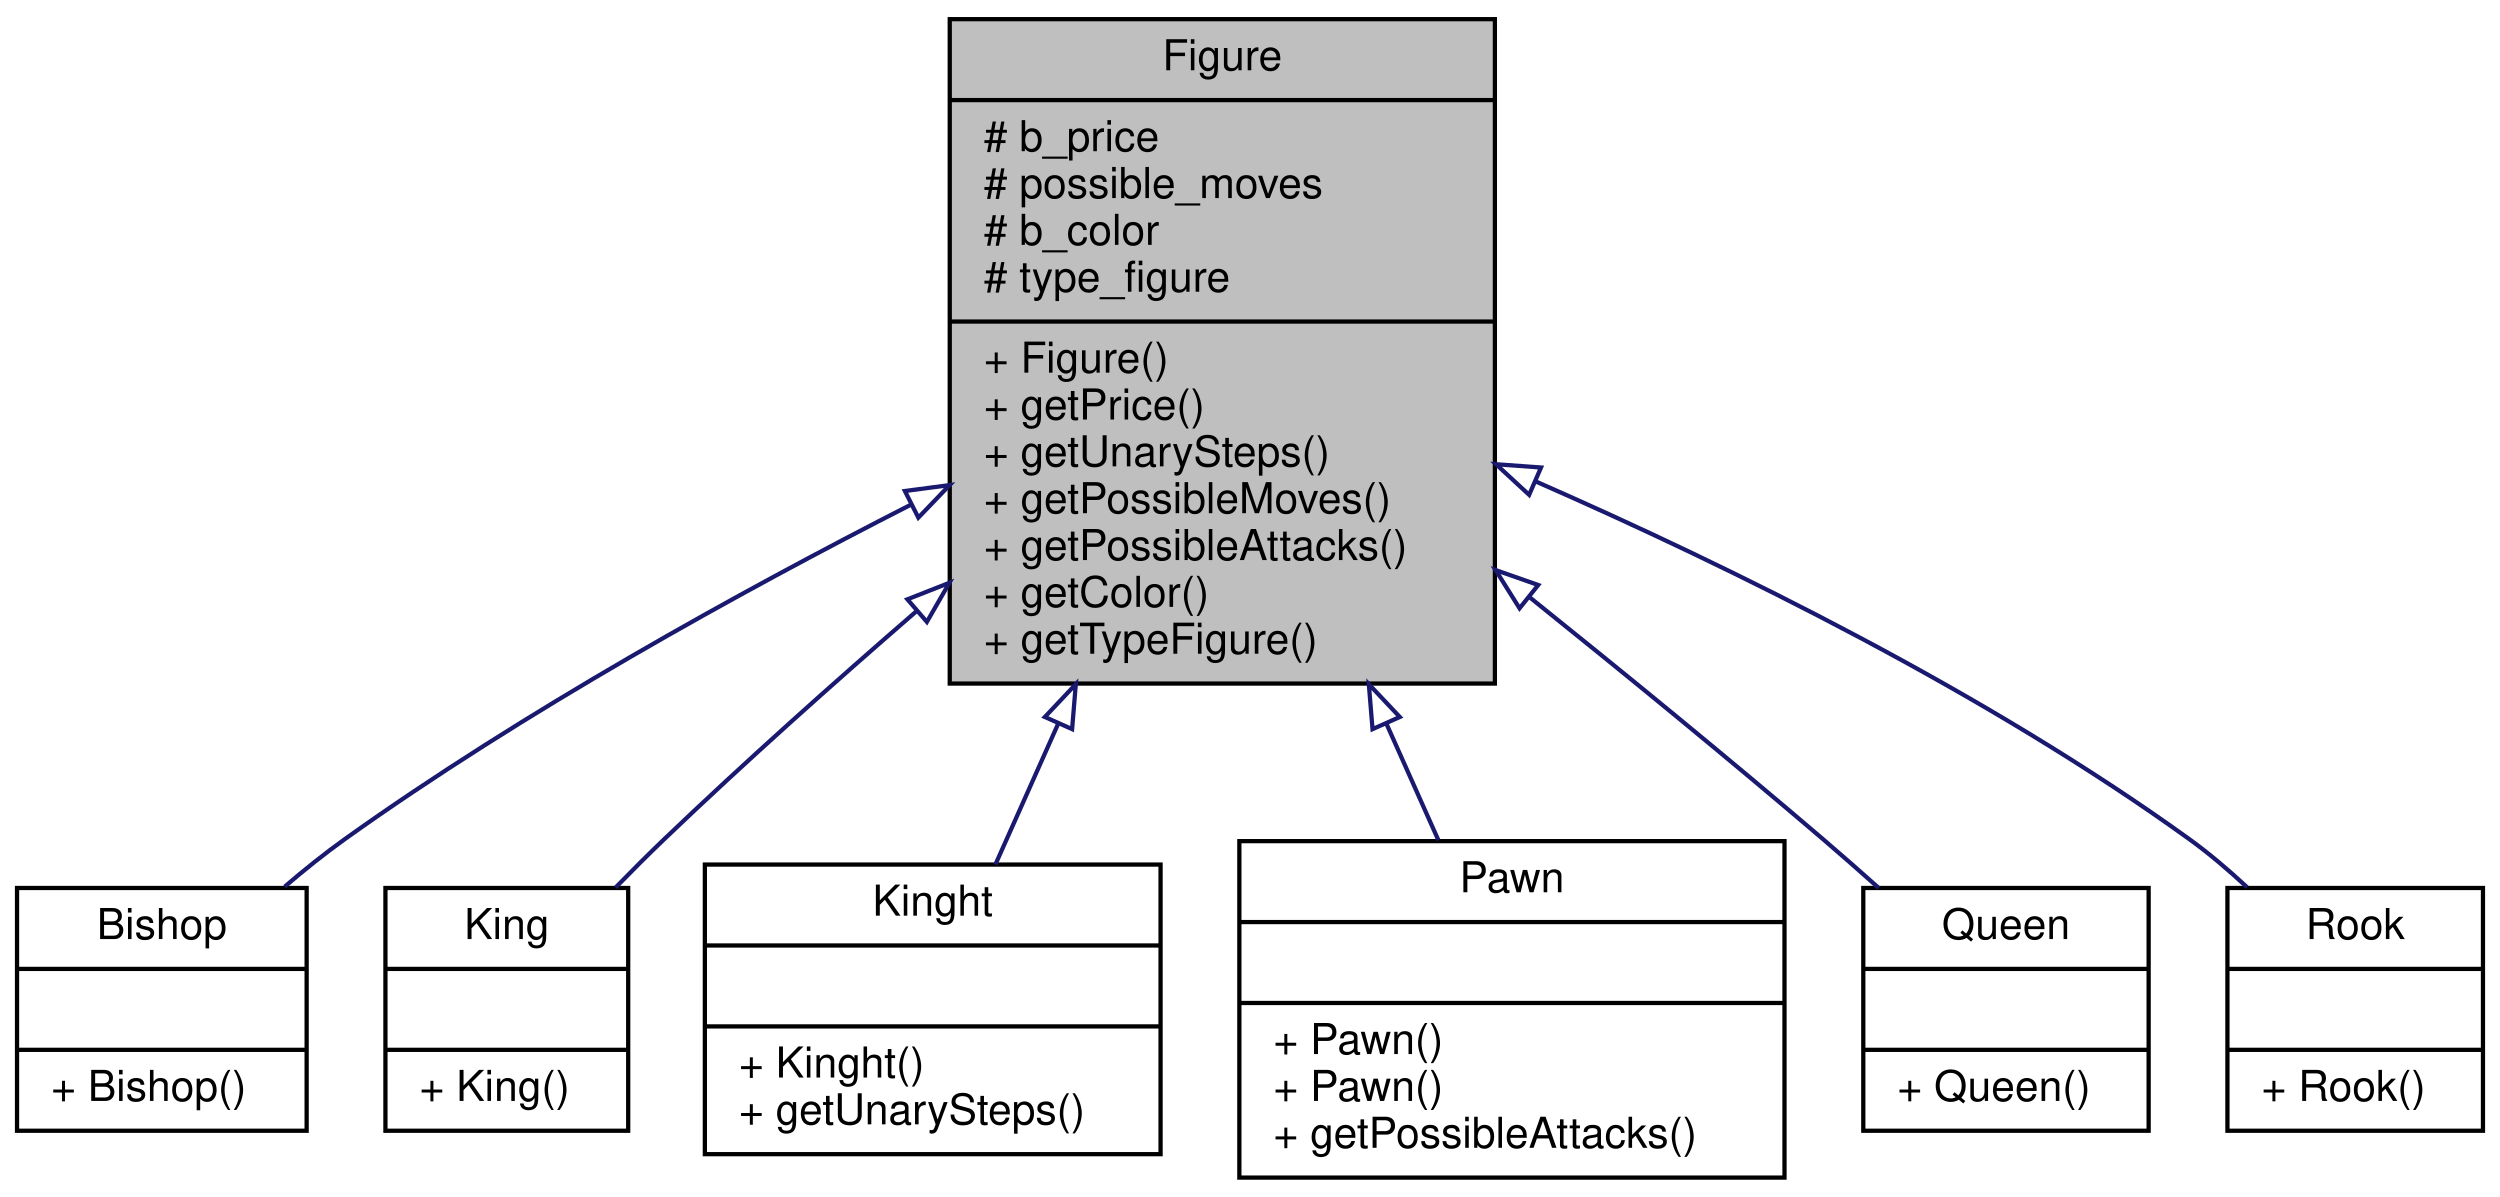
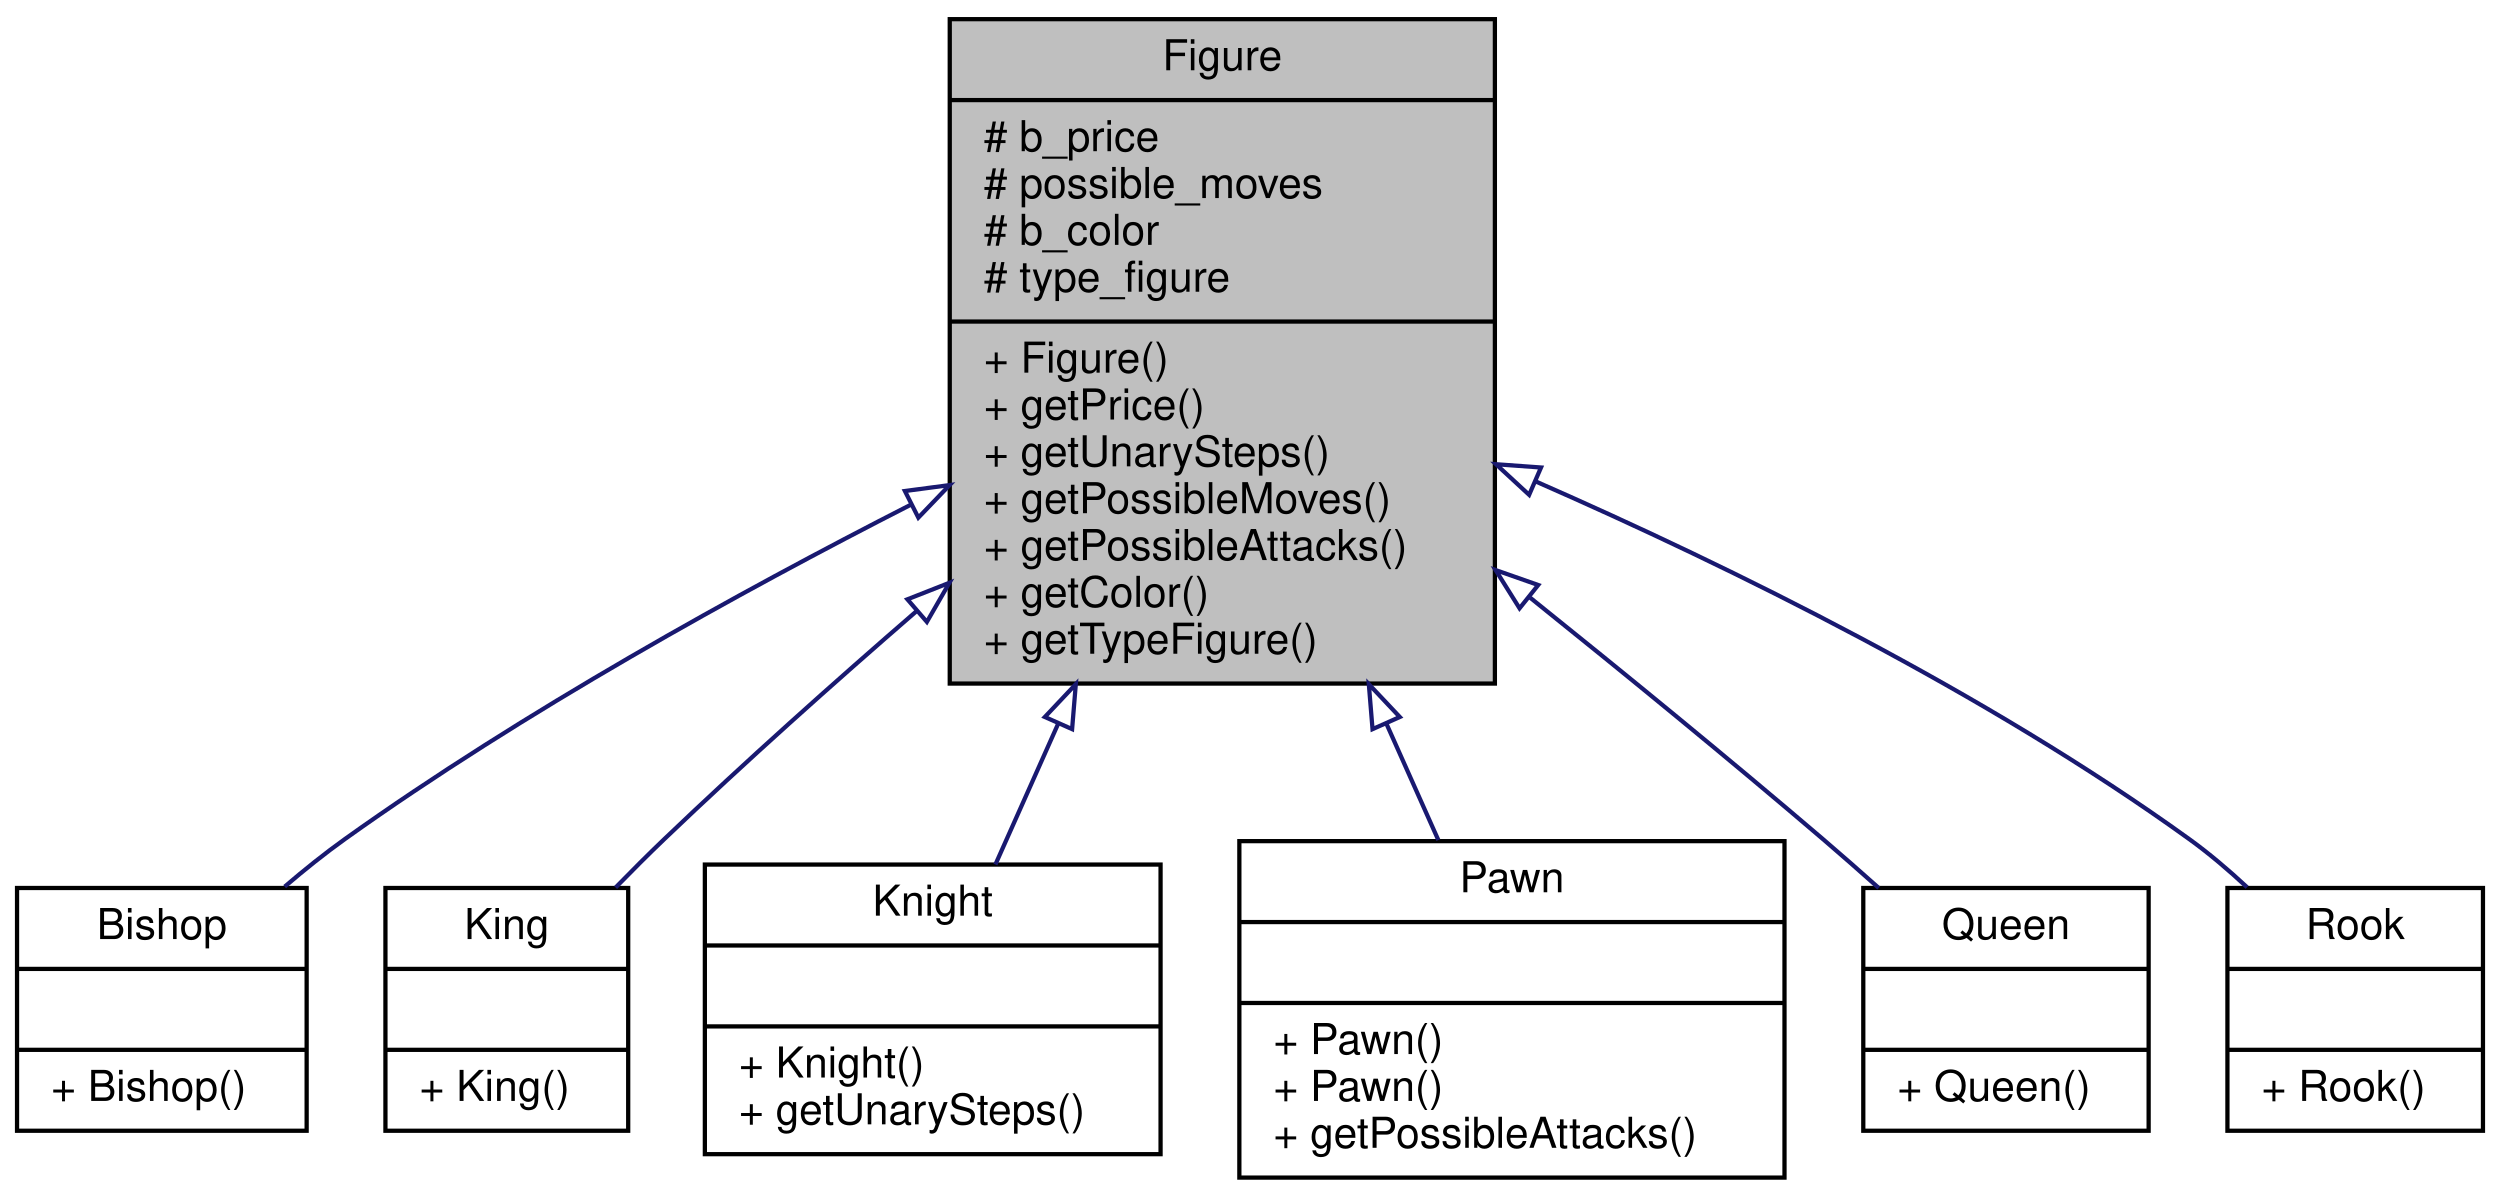
<svg xmlns="http://www.w3.org/2000/svg" xmlns:xlink="http://www.w3.org/1999/xlink" width="587pt" height="281pt" viewBox="0.00 0.00 587.00 281.00">
  <g id="graph0" class="graph" transform="scale(1 1) rotate(0) translate(4 277)">
    <g id="node1" class="node">
      <g id="a_node1">
        <a xlink:title="Абстрактный класс фигуры.">
          <polygon fill="#bfbfbf" stroke="black" points="219,-116.5 219,-272.5 347,-272.5 347,-116.5 219,-116.5" />
          <text text-anchor="middle" x="283" y="-260.5" font-family="Helvetica,sans-Serif" font-size="10.00">Figure</text>
          <polyline fill="none" stroke="black" points="219,-253.5 347,-253.5 " />
          <text text-anchor="start" x="227" y="-241.5" font-family="Helvetica,sans-Serif" font-size="10.00"># b_price</text>
          <text text-anchor="start" x="227" y="-230.5" font-family="Helvetica,sans-Serif" font-size="10.00"># possible_moves</text>
          <text text-anchor="start" x="227" y="-219.5" font-family="Helvetica,sans-Serif" font-size="10.00"># b_color</text>
          <text text-anchor="start" x="227" y="-208.5" font-family="Helvetica,sans-Serif" font-size="10.00"># type_figure</text>
          <polyline fill="none" stroke="black" points="219,-201.5 347,-201.5 " />
          <text text-anchor="start" x="227" y="-189.5" font-family="Helvetica,sans-Serif" font-size="10.00">+ Figure()</text>
          <text text-anchor="start" x="227" y="-178.5" font-family="Helvetica,sans-Serif" font-size="10.00">+ getPrice()</text>
          <text text-anchor="start" x="227" y="-167.5" font-family="Helvetica,sans-Serif" font-size="10.00">+ getUnarySteps()</text>
          <text text-anchor="start" x="227" y="-156.5" font-family="Helvetica,sans-Serif" font-size="10.00">+ getPossibleMoves()</text>
          <text text-anchor="start" x="227" y="-145.5" font-family="Helvetica,sans-Serif" font-size="10.00">+ getPossibleAttacks()</text>
          <text text-anchor="start" x="227" y="-134.5" font-family="Helvetica,sans-Serif" font-size="10.00">+ getColor()</text>
          <text text-anchor="start" x="227" y="-123.5" font-family="Helvetica,sans-Serif" font-size="10.00">+ getTypeFigure()</text>
        </a>
      </g>
    </g>
    <g id="node2" class="node">
      <g id="a_node2">
        <a xlink:href="classBishop.html" target="_top" xlink:title="Слон.">
          <polygon fill="none" stroke="black" points="0,-11.5 0,-68.5 68,-68.5 68,-11.5 0,-11.5" />
          <text text-anchor="middle" x="34" y="-56.5" font-family="Helvetica,sans-Serif" font-size="10.00">Bishop</text>
          <polyline fill="none" stroke="black" points="0,-49.5 68,-49.5 " />
          <text text-anchor="middle" x="34" y="-37.5" font-family="Helvetica,sans-Serif" font-size="10.00"> </text>
          <polyline fill="none" stroke="black" points="0,-30.5 68,-30.5 " />
          <text text-anchor="start" x="8" y="-18.5" font-family="Helvetica,sans-Serif" font-size="10.00">+ Bishop()</text>
        </a>
      </g>
    </g>
    <g id="edge1" class="edge">
      <path fill="none" stroke="midnightblue" d="M209.95,-158.54C169.41,-137.85 118.86,-109.89 77,-80 72.24,-76.6 67.43,-72.74 62.84,-68.81" />
      <polygon fill="none" stroke="midnightblue" points="208.47,-161.71 218.97,-163.1 211.63,-155.46 208.47,-161.71" />
    </g>
    <g id="node3" class="node">
      <g id="a_node3">
        <a xlink:href="classKing.html" target="_top" xlink:title="Король.">
          <polygon fill="none" stroke="black" points="86.5,-11.5 86.5,-68.5 143.5,-68.5 143.5,-11.5 86.5,-11.5" />
          <text text-anchor="middle" x="115" y="-56.5" font-family="Helvetica,sans-Serif" font-size="10.00">King</text>
          <polyline fill="none" stroke="black" points="86.5,-49.5 143.5,-49.5 " />
          <text text-anchor="middle" x="115" y="-37.5" font-family="Helvetica,sans-Serif" font-size="10.00"> </text>
          <polyline fill="none" stroke="black" points="86.5,-30.5 143.5,-30.5 " />
          <text text-anchor="start" x="94.5" y="-18.5" font-family="Helvetica,sans-Serif" font-size="10.00">+ King()</text>
        </a>
      </g>
    </g>
    <g id="edge2" class="edge">
      <path fill="none" stroke="midnightblue" d="M211.22,-133.52C191.67,-116.59 170.72,-97.9 152,-80 148.22,-76.39 144.33,-72.49 140.54,-68.61" />
      <polygon fill="none" stroke="midnightblue" points="209.06,-136.28 218.92,-140.16 213.63,-130.98 209.06,-136.28" />
    </g>
    <g id="node4" class="node">
      <g id="a_node4">
-         <a xlink:href="classKinght.html" target="_top" xlink:title="Конь.">
+         <a xlink:href="classKnight.html" target="_top" xlink:title="Конь.">
          <polygon fill="none" stroke="black" points="161.5,-6 161.5,-74 268.5,-74 268.5,-6 161.5,-6" />
-           <text text-anchor="middle" x="215" y="-62" font-family="Helvetica,sans-Serif" font-size="10.00">Kinght</text>
+           <text text-anchor="middle" x="215" y="-62" font-family="Helvetica,sans-Serif" font-size="10.00">Knight</text>
          <polyline fill="none" stroke="black" points="161.5,-55 268.5,-55 " />
          <text text-anchor="middle" x="215" y="-43" font-family="Helvetica,sans-Serif" font-size="10.00"> </text>
          <polyline fill="none" stroke="black" points="161.5,-36 268.5,-36 " />
-           <text text-anchor="start" x="169.5" y="-24" font-family="Helvetica,sans-Serif" font-size="10.00">+ Kinght()</text>
+           <text text-anchor="start" x="169.5" y="-24" font-family="Helvetica,sans-Serif" font-size="10.00">+ Knight()</text>
          <text text-anchor="start" x="169.5" y="-13" font-family="Helvetica,sans-Serif" font-size="10.00">+ getUnarySteps()</text>
        </a>
      </g>
    </g>
    <g id="edge3" class="edge">
      <path fill="none" stroke="midnightblue" d="M244.4,-106.94C239.19,-95.26 234.13,-83.91 229.72,-74.01" />
      <polygon fill="none" stroke="midnightblue" points="241.33,-108.65 248.6,-116.36 247.73,-105.8 241.33,-108.65" />
    </g>
    <g id="node5" class="node">
      <g id="a_node5">
        <a xlink:href="classPawn.html" target="_top" xlink:title="Пешка.">
          <polygon fill="none" stroke="black" points="287,-0.5 287,-79.5 415,-79.5 415,-0.5 287,-0.5" />
          <text text-anchor="middle" x="351" y="-67.5" font-family="Helvetica,sans-Serif" font-size="10.00">Pawn</text>
          <polyline fill="none" stroke="black" points="287,-60.5 415,-60.5 " />
          <text text-anchor="middle" x="351" y="-48.5" font-family="Helvetica,sans-Serif" font-size="10.00"> </text>
          <polyline fill="none" stroke="black" points="287,-41.5 415,-41.5 " />
          <text text-anchor="start" x="295" y="-29.5" font-family="Helvetica,sans-Serif" font-size="10.00">+ Pawn()</text>
          <text text-anchor="start" x="295" y="-18.5" font-family="Helvetica,sans-Serif" font-size="10.00">+ Pawn()</text>
          <text text-anchor="start" x="295" y="-7.5" font-family="Helvetica,sans-Serif" font-size="10.00">+ getPossibleAttacks()</text>
        </a>
      </g>
    </g>
    <g id="edge4" class="edge">
      <path fill="none" stroke="midnightblue" d="M321.5,-107.15C325.76,-97.6 329.93,-88.26 333.72,-79.75" />
      <polygon fill="none" stroke="midnightblue" points="318.27,-105.8 317.4,-116.36 324.67,-108.65 318.27,-105.8" />
    </g>
    <g id="node6" class="node">
      <g id="a_node6">
        <a xlink:href="classQueen.html" target="_top" xlink:title="Ферзь.">
          <polygon fill="none" stroke="black" points="433.5,-11.5 433.5,-68.5 500.5,-68.5 500.5,-11.5 433.5,-11.5" />
          <text text-anchor="middle" x="467" y="-56.5" font-family="Helvetica,sans-Serif" font-size="10.00">Queen</text>
          <polyline fill="none" stroke="black" points="433.5,-49.5 500.5,-49.5 " />
          <text text-anchor="middle" x="467" y="-37.5" font-family="Helvetica,sans-Serif" font-size="10.00"> </text>
          <polyline fill="none" stroke="black" points="433.5,-30.5 500.5,-30.5 " />
          <text text-anchor="start" x="441.5" y="-18.5" font-family="Helvetica,sans-Serif" font-size="10.00">+ Queen()</text>
        </a>
      </g>
    </g>
    <g id="edge5" class="edge">
      <path fill="none" stroke="midnightblue" d="M355.27,-136.67C377.54,-118.8 401.98,-98.82 424,-80 428.29,-76.33 432.76,-72.4 437.13,-68.5" />
      <polygon fill="none" stroke="midnightblue" points="352.79,-134.17 347.17,-143.15 357.17,-139.64 352.79,-134.17" />
    </g>
    <g id="node7" class="node">
      <g id="a_node7">
        <a xlink:href="classRook.html" target="_top" xlink:title="Ладья.">
          <polygon fill="none" stroke="black" points="519,-11.5 519,-68.5 579,-68.5 579,-11.5 519,-11.5" />
          <text text-anchor="middle" x="549" y="-56.5" font-family="Helvetica,sans-Serif" font-size="10.00">Rook</text>
          <polyline fill="none" stroke="black" points="519,-49.5 579,-49.5 " />
          <text text-anchor="middle" x="549" y="-37.5" font-family="Helvetica,sans-Serif" font-size="10.00"> </text>
          <polyline fill="none" stroke="black" points="519,-30.5 579,-30.5 " />
          <text text-anchor="start" x="527" y="-18.5" font-family="Helvetica,sans-Serif" font-size="10.00">+ Rook()</text>
        </a>
      </g>
    </g>
    <g id="edge6" class="edge">
      <path fill="none" stroke="midnightblue" d="M356.6,-163.95C402.76,-143.7 462.35,-114.35 510,-80 514.66,-76.64 519.28,-72.71 523.62,-68.67" />
      <polygon fill="none" stroke="midnightblue" points="355.04,-160.81 347.26,-168 357.83,-167.23 355.04,-160.81" />
    </g>
  </g>
</svg>
